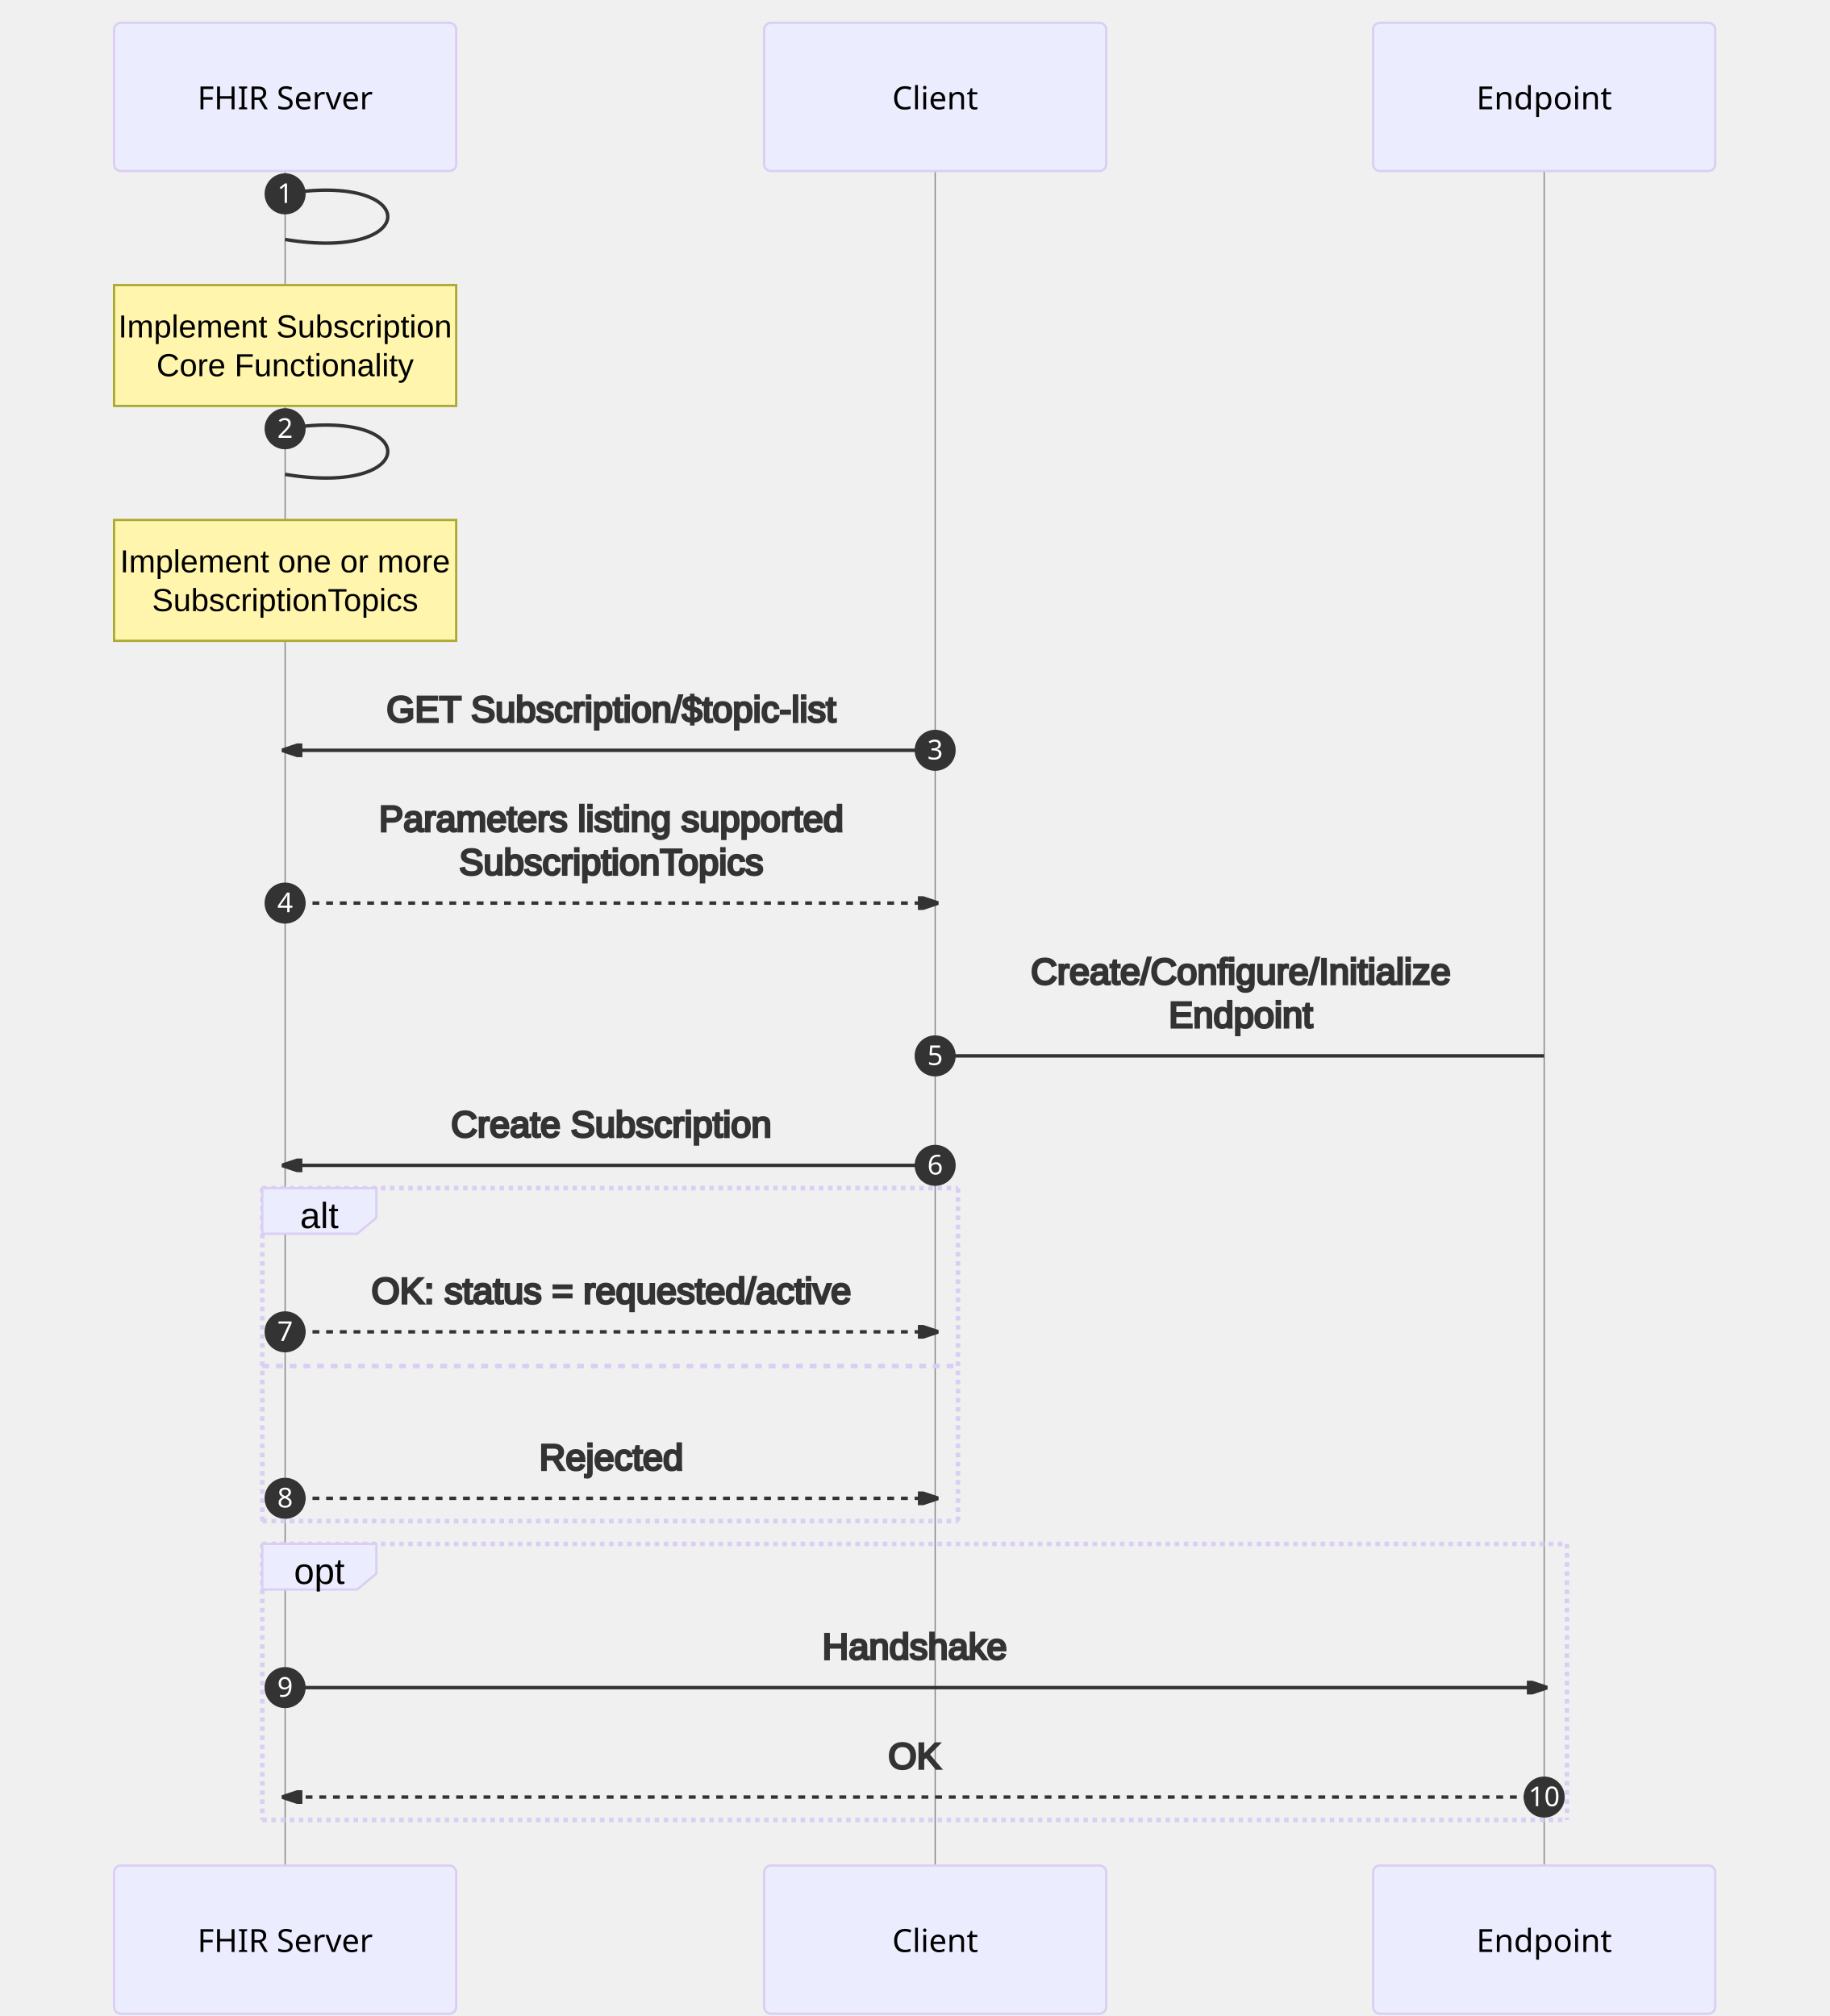
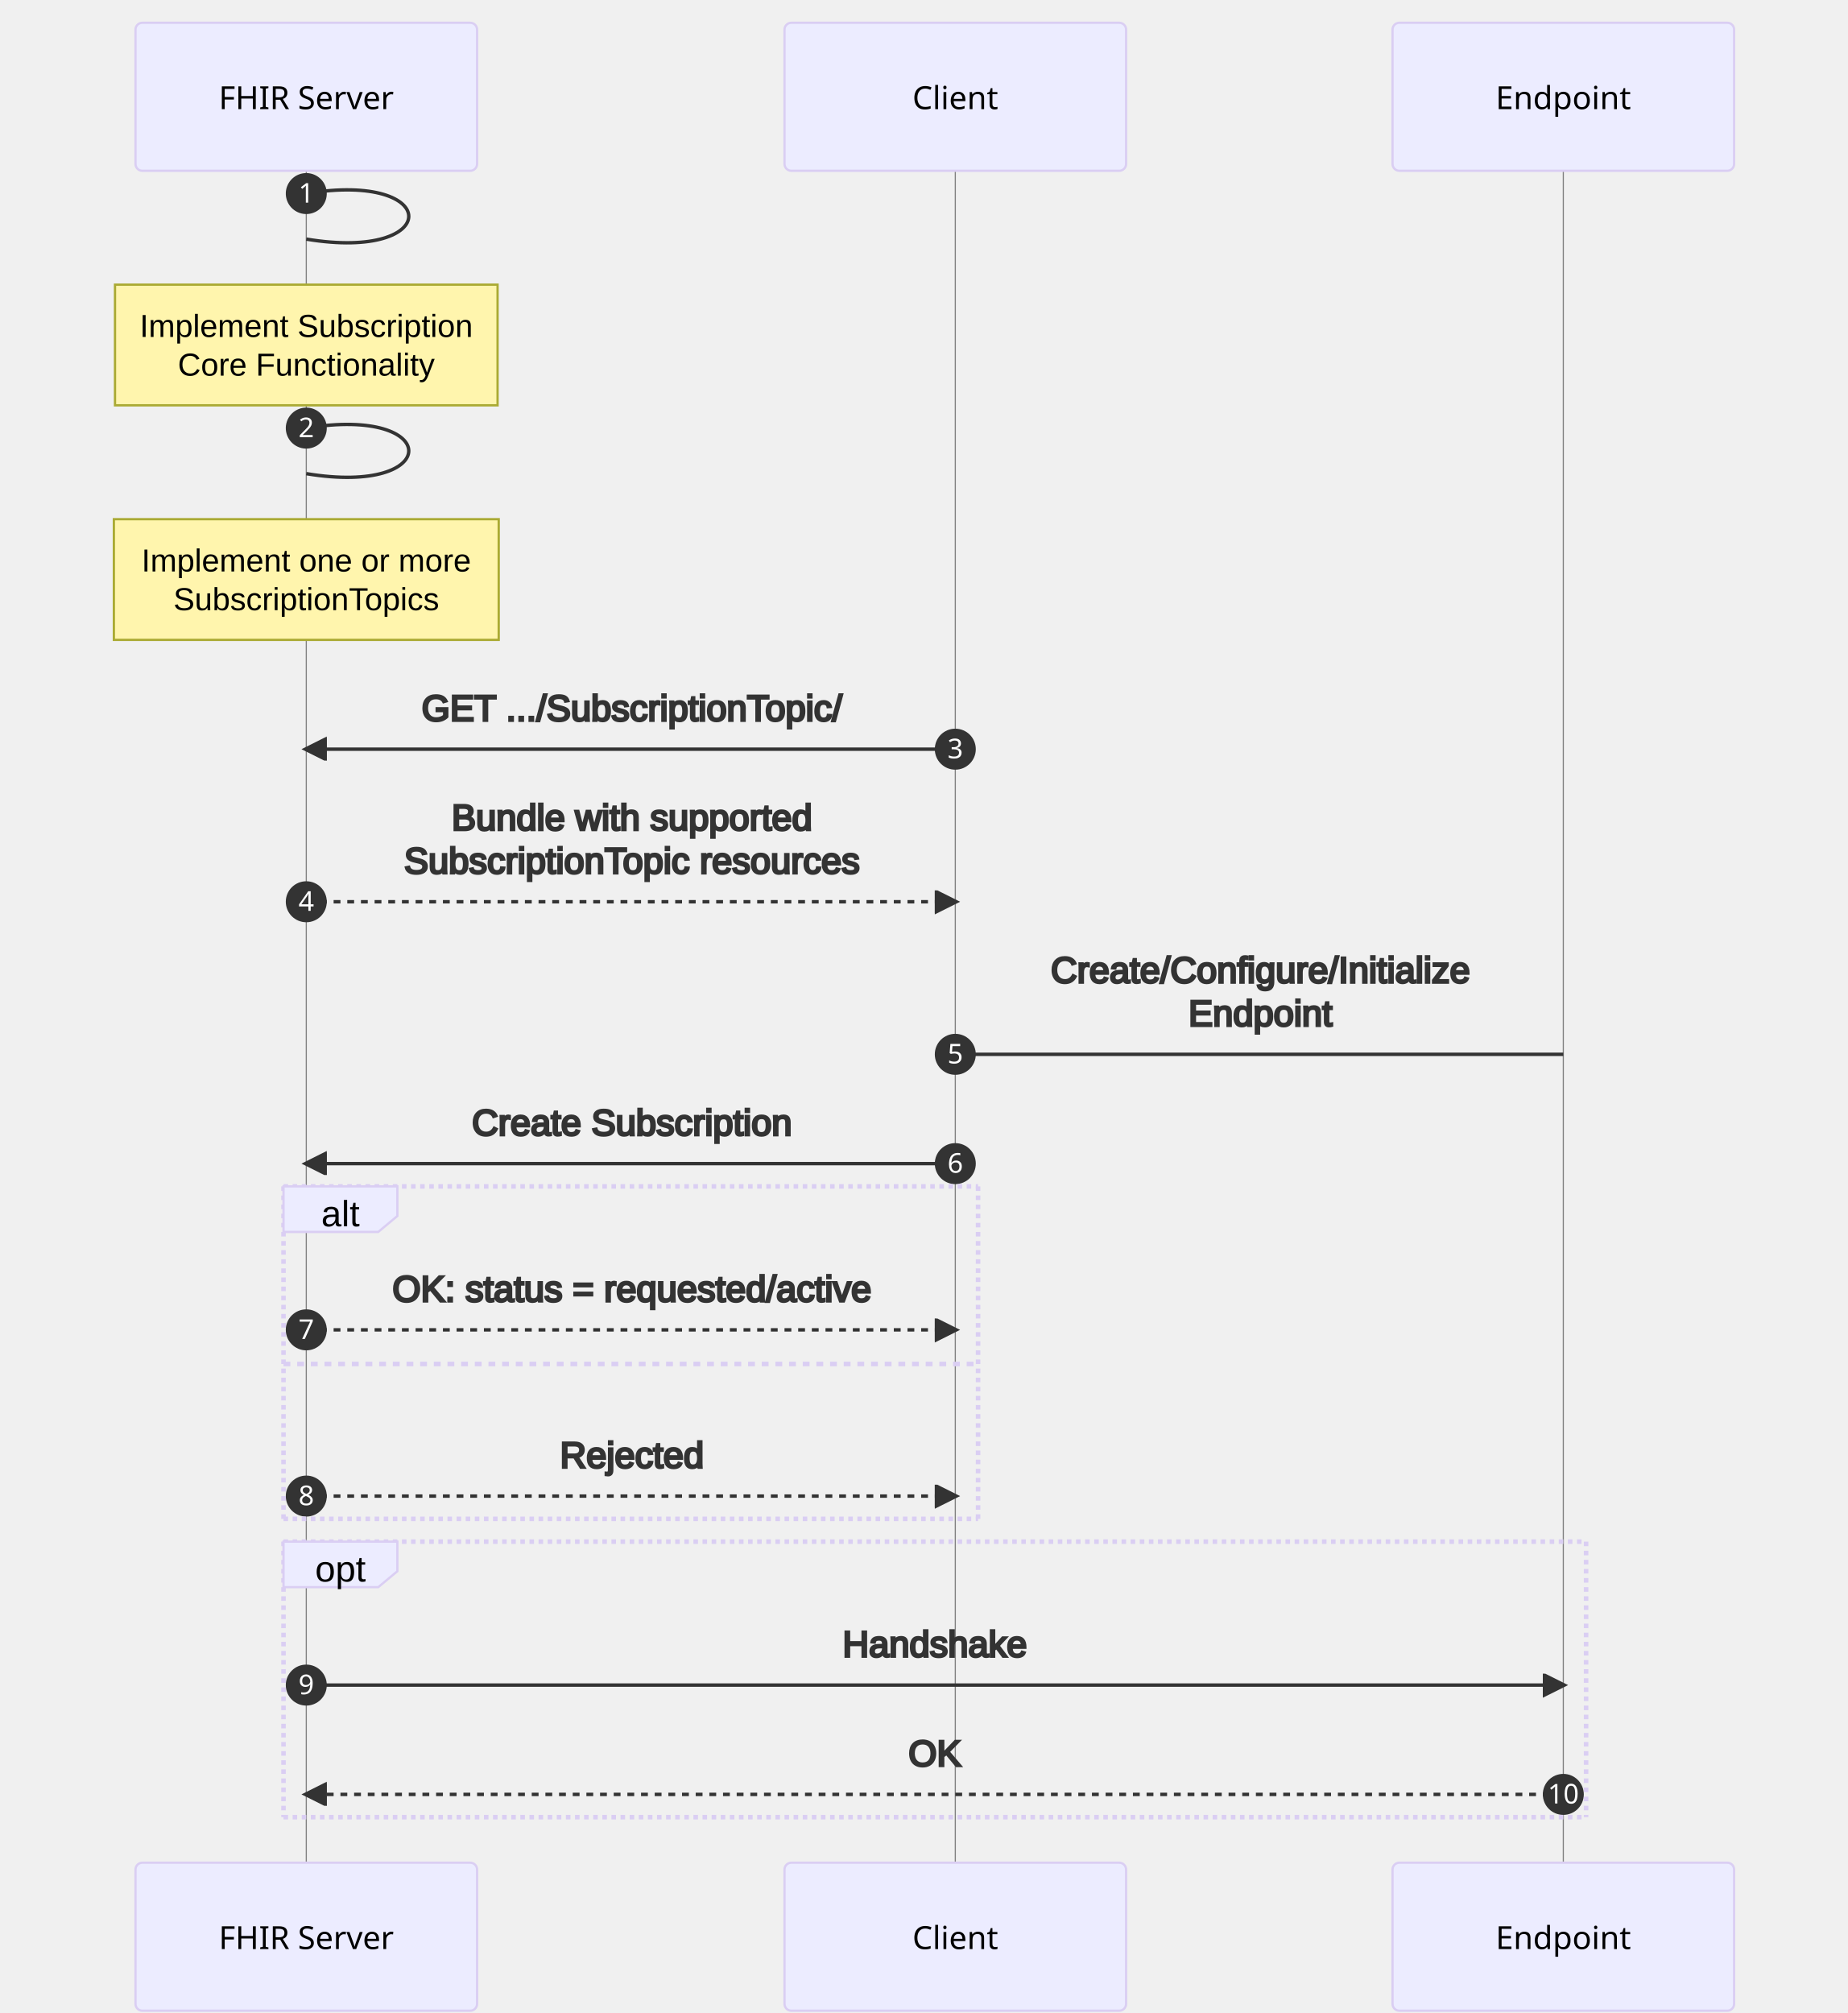
- <svg xmlns="http://www.w3.org/2000/svg" id="mermaid-1606862973062" width="100%" height="884" style="max-width: 802px;" viewBox="-50 -10 802 884">
-   <style>#mermaid-1606862973062{font-family:"trebuchet ms",verdana,arial;font-size:16px;fill:#333;}#mermaid-1606862973062 .error-icon{fill:#552222;}#mermaid-1606862973062 .error-text{fill:#552222;stroke:#552222;}#mermaid-1606862973062 .edge-thickness-normal{stroke-width:2px;}#mermaid-1606862973062 .edge-thickness-thick{stroke-width:3.5px;}#mermaid-1606862973062 .edge-pattern-solid{stroke-dasharray:0;}#mermaid-1606862973062 .edge-pattern-dashed{stroke-dasharray:3;}#mermaid-1606862973062 .edge-pattern-dotted{stroke-dasharray:2;}#mermaid-1606862973062 .marker{fill:#333333;}#mermaid-1606862973062 .marker.cross{stroke:#333333;}#mermaid-1606862973062 svg{font-family:"trebuchet ms",verdana,arial;font-size:16px;}#mermaid-1606862973062 .actor{stroke:hsl(259.626,59.777%,87.902%);fill:#ECECFF;}#mermaid-1606862973062 text.actor &gt; tspan{fill:black;stroke:none;}#mermaid-1606862973062 .actor-line{stroke:grey;}#mermaid-1606862973062 .messageLine0{stroke-width:1.5;stroke-dasharray:none;stroke:#333;}#mermaid-1606862973062 .messageLine1{stroke-width:1.5;stroke-dasharray:2,2;stroke:#333;}#mermaid-1606862973062 #arrowhead path{fill:#333;stroke:#333;}#mermaid-1606862973062 .sequenceNumber{fill:white;}#mermaid-1606862973062 #sequencenumber{fill:#333;}#mermaid-1606862973062 #crosshead path{fill:#333;stroke:#333;}#mermaid-1606862973062 .messageText{fill:#333;stroke:#333;}#mermaid-1606862973062 .labelBox{stroke:hsl(259.626,59.777%,87.902%);fill:#ECECFF;}#mermaid-1606862973062 .labelText,#mermaid-1606862973062 .labelText &gt; tspan{fill:black;stroke:none;}#mermaid-1606862973062 .loopText,#mermaid-1606862973062 .loopText &gt; tspan{fill:black;stroke:none;}#mermaid-1606862973062 .loopLine{stroke-width:2px;stroke-dasharray:2,2;stroke:hsl(259.626,59.777%,87.902%);fill:hsl(259.626,59.777%,87.902%);}#mermaid-1606862973062 .note{stroke:#aaaa33;fill:#fff5ad;}#mermaid-1606862973062 .noteText,#mermaid-1606862973062 .noteText &gt; tspan{fill:black;stroke:none;}#mermaid-1606862973062 .activation0{fill:#f4f4f4;stroke:#666;}#mermaid-1606862973062 .activation1{fill:#f4f4f4;stroke:#666;}#mermaid-1606862973062 .activation2{fill:#f4f4f4;stroke:#666;}#mermaid-1606862973062:root{--mermaid-font-family:"trebuchet ms",verdana,arial;}#mermaid-1606862973062 sequence{fill:apa;}</style>
+ <svg xmlns="http://www.w3.org/2000/svg" id="graph-div" width="100%" height="884" style="max-width: 811.5px;" viewBox="-59.5 -10 811.5 884">
+   <style>#graph-div {font-family:"trebuchet ms",verdana,arial,sans-serif;font-size:16px;fill:#333;}#graph-div .error-icon{fill:#552222;}#graph-div .error-text{fill:#552222;stroke:#552222;}#graph-div .edge-thickness-normal{stroke-width:2px;}#graph-div .edge-thickness-thick{stroke-width:3.5px;}#graph-div .edge-pattern-solid{stroke-dasharray:0;}#graph-div .edge-pattern-dashed{stroke-dasharray:3;}#graph-div .edge-pattern-dotted{stroke-dasharray:2;}#graph-div .marker{fill:#333333;stroke:#333333;}#graph-div .marker.cross{stroke:#333333;}#graph-div svg{font-family:"trebuchet ms",verdana,arial,sans-serif;font-size:16px;}#graph-div .actor{stroke:hsl(259.626, 59.777%, 87.902%);fill:#ECECFF;}#graph-div text.actor&gt;tspan{fill:black;stroke:none;}#graph-div .actor-line{stroke:grey;}#graph-div .messageLine0{stroke-width:1.5;stroke-dasharray:none;stroke:#333;}#graph-div .messageLine1{stroke-width:1.5;stroke-dasharray:2,2;stroke:#333;}#graph-div #arrowhead path{fill:#333;stroke:#333;}#graph-div .sequenceNumber{fill:white;}#graph-div #sequencenumber{fill:#333;}#graph-div #crosshead path{fill:#333;stroke:#333;}#graph-div .messageText{fill:#333;stroke:#333;}#graph-div .labelBox{stroke:hsl(259.626, 59.777%, 87.902%);fill:#ECECFF;}#graph-div .labelText,#graph-div .labelText&gt;tspan{fill:black;stroke:none;}#graph-div .loopText,#graph-div .loopText&gt;tspan{fill:black;stroke:none;}#graph-div .loopLine{stroke-width:2px;stroke-dasharray:2,2;stroke:hsl(259.626, 59.777%, 87.902%);fill:hsl(259.626, 59.777%, 87.902%);}#graph-div .note{stroke:#aaaa33;fill:#fff5ad;}#graph-div .noteText,#graph-div .noteText&gt;tspan{fill:black;stroke:none;}#graph-div .activation0{fill:#f4f4f4;stroke:#666;}#graph-div .activation1{fill:#f4f4f4;stroke:#666;}#graph-div .activation2{fill:#f4f4f4;stroke:#666;}#graph-div :root{--mermaid-font-family:"trebuchet ms",verdana,arial,sans-serif;}</style>
  <g />
  <g>
-     <line id="actor18" x1="75" y1="5" x2="75" y2="873" class="actor-line" stroke-width="0.5px" stroke="#999" />
+     <line id="actor0" x1="75" y1="5" x2="75" y2="873" class="actor-line" stroke-width="0.5px" stroke="#999" />
    <rect x="0" y="0" fill="#eaeaea" stroke="#666" width="150" height="65" rx="3" ry="3" class="actor" />
    <text x="75" y="32.5" dominant-baseline="central" alignment-baseline="central" class="actor" style="text-anchor: middle; font-size: 14px; font-weight: 400; font-family: Open-Sans, sans-serif;">
      <tspan x="75" dy="0">FHIR Server</tspan>
    </text>
  </g>
  <g>
-     <line id="actor19" x1="360" y1="5" x2="360" y2="873" class="actor-line" stroke-width="0.5px" stroke="#999" />
+     <line id="actor1" x1="360" y1="5" x2="360" y2="873" class="actor-line" stroke-width="0.5px" stroke="#999" />
    <rect x="285" y="0" fill="#eaeaea" stroke="#666" width="150" height="65" rx="3" ry="3" class="actor" />
    <text x="360" y="32.5" dominant-baseline="central" alignment-baseline="central" class="actor" style="text-anchor: middle; font-size: 14px; font-weight: 400; font-family: Open-Sans, sans-serif;">
      <tspan x="360" dy="0">Client</tspan>
    </text>
  </g>
  <g>
-     <line id="actor20" x1="627" y1="5" x2="627" y2="873" class="actor-line" stroke-width="0.5px" stroke="#999" />
+     <line id="actor2" x1="627" y1="5" x2="627" y2="873" class="actor-line" stroke-width="0.5px" stroke="#999" />
    <rect x="552" y="0" fill="#eaeaea" stroke="#666" width="150" height="65" rx="3" ry="3" class="actor" />
    <text x="627" y="32.5" dominant-baseline="central" alignment-baseline="central" class="actor" style="text-anchor: middle; font-size: 14px; font-weight: 400; font-family: Open-Sans, sans-serif;">
      <tspan x="627" dy="0">Endpoint</tspan>
    </text>
  </g>
  <defs>
-     <marker id="arrowhead" refX="5" refY="2" markerWidth="6" markerHeight="4" orient="auto">
-       <path d="M 0,0 V 4 L6,2 Z" />
+     <marker id="arrowhead" refX="9" refY="5" markerUnits="userSpaceOnUse" markerWidth="12" markerHeight="12" orient="auto">
+       <path d="M 0 0 L 10 5 L 0 10 z" />
    </marker>
  </defs>
  <defs>
    <marker id="crosshead" markerWidth="15" markerHeight="8" orient="auto" refX="16" refY="4">
      <path fill="black" stroke="#000000" stroke-width="1px" d="M 9,2 V 6 L16,4 Z" style="stroke-dasharray: 0, 0;" />
      <path fill="none" stroke="#000000" stroke-width="1px" d="M 0,1 L 6,7 M 6,1 L 0,7" style="stroke-dasharray: 0, 0;" />
    </marker>
  </defs>
  <defs>
+     <marker id="filled-head" refX="18" refY="7" markerWidth="20" markerHeight="28" orient="auto">
+       <path d="M 18,7 L9,13 L14,7 L9,1 Z" />
+     </marker>
+   </defs>
+   <defs>
    <marker id="sequencenumber" refX="15" refY="15" markerWidth="60" markerHeight="40" orient="auto">
      <circle cx="15" cy="15" r="6" />
    </marker>
  </defs>
-   <text x="75" y="80" text-anchor="middle" dominant-baseline="middle" alignment-baseline="middle" class="messageText" dy="1em" style="font-family: &quot;trebuchet ms&quot;, verdana, arial; font-size: 16px; font-weight: 400;" />
+   <text x="75" y="80" text-anchor="middle" dominant-baseline="middle" alignment-baseline="middle" class="messageText" dy="1em" style="font-family: &quot;trebuchet ms&quot;, verdana, arial, sans-serif; font-size: 16px; font-weight: 400;" />
  <path d="M 75,75 C 135,65 135,105 75,95" class="messageLine0" stroke-width="2" stroke="none" marker-start="url(#sequencenumber)" style="fill: none;" />
  <text x="75" y="79" font-family="sans-serif" font-size="12px" text-anchor="middle" textLength="16px" class="sequenceNumber">1</text>
  <g>
-     <rect x="0" y="115" fill="#EDF2AE" stroke="#666" width="150" height="53" rx="0" ry="0" class="note" />
-     <text x="75" y="120" text-anchor="middle" dominant-baseline="middle" alignment-baseline="middle" class="noteText" dy="1em" style="font-family: &quot;trebuchet ms&quot;, verdana, arial; font-size: 14px; font-weight: 400;">
+     <rect x="-9" y="115" fill="#EDF2AE" stroke="#666" width="168" height="53" rx="0" ry="0" class="note" />
+     <text x="75" y="120" text-anchor="middle" dominant-baseline="middle" alignment-baseline="middle" class="noteText" dy="1em" style="font-family: &quot;trebuchet ms&quot;, verdana, arial, sans-serif; font-size: 14px; font-weight: 400;">
      <tspan x="75">Implement Subscription</tspan>
    </text>
-     <text x="75" y="137" text-anchor="middle" dominant-baseline="middle" alignment-baseline="middle" class="noteText" dy="1em" style="font-family: &quot;trebuchet ms&quot;, verdana, arial; font-size: 14px; font-weight: 400;">
+     <text x="75" y="137" text-anchor="middle" dominant-baseline="middle" alignment-baseline="middle" class="noteText" dy="1em" style="font-family: &quot;trebuchet ms&quot;, verdana, arial, sans-serif; font-size: 14px; font-weight: 400;">
      <tspan x="75">Core Functionality</tspan>
    </text>
  </g>
-   <text x="75" y="183" text-anchor="middle" dominant-baseline="middle" alignment-baseline="middle" class="messageText" dy="1em" style="font-family: &quot;trebuchet ms&quot;, verdana, arial; font-size: 16px; font-weight: 400;" />
+   <text x="75" y="183" text-anchor="middle" dominant-baseline="middle" alignment-baseline="middle" class="messageText" dy="1em" style="font-family: &quot;trebuchet ms&quot;, verdana, arial, sans-serif; font-size: 16px; font-weight: 400;" />
  <path d="M 75,178 C 135,168 135,208 75,198" class="messageLine0" stroke-width="2" stroke="none" marker-start="url(#sequencenumber)" style="fill: none;" />
  <text x="75" y="182" font-family="sans-serif" font-size="12px" text-anchor="middle" textLength="16px" class="sequenceNumber">2</text>
  <g>
-     <rect x="0" y="218" fill="#EDF2AE" stroke="#666" width="150" height="53" rx="0" ry="0" class="note" />
-     <text x="75" y="223" text-anchor="middle" dominant-baseline="middle" alignment-baseline="middle" class="noteText" dy="1em" style="font-family: &quot;trebuchet ms&quot;, verdana, arial; font-size: 14px; font-weight: 400;">
+     <rect x="-9.5" y="218" fill="#EDF2AE" stroke="#666" width="169" height="53" rx="0" ry="0" class="note" />
+     <text x="75" y="223" text-anchor="middle" dominant-baseline="middle" alignment-baseline="middle" class="noteText" dy="1em" style="font-family: &quot;trebuchet ms&quot;, verdana, arial, sans-serif; font-size: 14px; font-weight: 400;">
      <tspan x="75">Implement one or more</tspan>
    </text>
-     <text x="75" y="240" text-anchor="middle" dominant-baseline="middle" alignment-baseline="middle" class="noteText" dy="1em" style="font-family: &quot;trebuchet ms&quot;, verdana, arial; font-size: 14px; font-weight: 400;">
+     <text x="75" y="240" text-anchor="middle" dominant-baseline="middle" alignment-baseline="middle" class="noteText" dy="1em" style="font-family: &quot;trebuchet ms&quot;, verdana, arial, sans-serif; font-size: 14px; font-weight: 400;">
      <tspan x="75">SubscriptionTopics</tspan>
    </text>
  </g>
-   <text x="218" y="286" text-anchor="middle" dominant-baseline="middle" alignment-baseline="middle" class="messageText" dy="1em" style="font-family: &quot;trebuchet ms&quot;, verdana, arial; font-size: 16px; font-weight: 400;">GET Subscription/$topic-list</text>
+   <text x="218" y="286" text-anchor="middle" dominant-baseline="middle" alignment-baseline="middle" class="messageText" dy="1em" style="font-family: &quot;trebuchet ms&quot;, verdana, arial, sans-serif; font-size: 16px; font-weight: 400;">GET .../SubscriptionTopic/</text>
  <line x1="360" y1="319" x2="75" y2="319" class="messageLine0" stroke-width="2" stroke="none" marker-end="url(#arrowhead)" marker-start="url(#sequencenumber)" style="fill: none;" />
  <text x="360" y="323" font-family="sans-serif" font-size="12px" text-anchor="middle" textLength="16px" class="sequenceNumber">3</text>
-   <text x="218" y="334" text-anchor="middle" dominant-baseline="middle" alignment-baseline="middle" class="messageText" dy="1em" style="font-family: &quot;trebuchet ms&quot;, verdana, arial; font-size: 16px; font-weight: 400;">Parameters listing supported</text>
-   <text x="218" y="353" text-anchor="middle" dominant-baseline="middle" alignment-baseline="middle" class="messageText" dy="1em" style="font-family: &quot;trebuchet ms&quot;, verdana, arial; font-size: 16px; font-weight: 400;">SubscriptionTopics</text>
+   <text x="218" y="334" text-anchor="middle" dominant-baseline="middle" alignment-baseline="middle" class="messageText" dy="1em" style="font-family: &quot;trebuchet ms&quot;, verdana, arial, sans-serif; font-size: 16px; font-weight: 400;">Bundle with supported</text>
+   <text x="218" y="353" text-anchor="middle" dominant-baseline="middle" alignment-baseline="middle" class="messageText" dy="1em" style="font-family: &quot;trebuchet ms&quot;, verdana, arial, sans-serif; font-size: 16px; font-weight: 400;">SubscriptionTopic resources</text>
  <line x1="75" y1="386" x2="360" y2="386" class="messageLine1" stroke-width="2" stroke="none" marker-end="url(#arrowhead)" marker-start="url(#sequencenumber)" style="stroke-dasharray: 3, 3; fill: none;" />
  <text x="75" y="390" font-family="sans-serif" font-size="12px" text-anchor="middle" textLength="16px" class="sequenceNumber">4</text>
-   <text x="494" y="401" text-anchor="middle" dominant-baseline="middle" alignment-baseline="middle" class="messageText" dy="1em" style="font-family: &quot;trebuchet ms&quot;, verdana, arial; font-size: 16px; font-weight: 400;">Create/Configure/Initialize</text>
-   <text x="494" y="420" text-anchor="middle" dominant-baseline="middle" alignment-baseline="middle" class="messageText" dy="1em" style="font-family: &quot;trebuchet ms&quot;, verdana, arial; font-size: 16px; font-weight: 400;">Endpoint</text>
+   <text x="494" y="401" text-anchor="middle" dominant-baseline="middle" alignment-baseline="middle" class="messageText" dy="1em" style="font-family: &quot;trebuchet ms&quot;, verdana, arial, sans-serif; font-size: 16px; font-weight: 400;">Create/Configure/Initialize</text>
+   <text x="494" y="420" text-anchor="middle" dominant-baseline="middle" alignment-baseline="middle" class="messageText" dy="1em" style="font-family: &quot;trebuchet ms&quot;, verdana, arial, sans-serif; font-size: 16px; font-weight: 400;">Endpoint</text>
  <line x1="360" y1="453" x2="627" y2="453" class="messageLine0" stroke-width="2" stroke="none" marker-start="url(#sequencenumber)" style="fill: none;" />
  <text x="360" y="457" font-family="sans-serif" font-size="12px" text-anchor="middle" textLength="16px" class="sequenceNumber">5</text>
-   <text x="218" y="468" text-anchor="middle" dominant-baseline="middle" alignment-baseline="middle" class="messageText" dy="1em" style="font-family: &quot;trebuchet ms&quot;, verdana, arial; font-size: 16px; font-weight: 400;">Create Subscription</text>
+   <text x="218" y="468" text-anchor="middle" dominant-baseline="middle" alignment-baseline="middle" class="messageText" dy="1em" style="font-family: &quot;trebuchet ms&quot;, verdana, arial, sans-serif; font-size: 16px; font-weight: 400;">Create Subscription</text>
  <line x1="360" y1="501" x2="75" y2="501" class="messageLine0" stroke-width="2" stroke="none" marker-end="url(#arrowhead)" marker-start="url(#sequencenumber)" style="fill: none;" />
  <text x="360" y="505" font-family="sans-serif" font-size="12px" text-anchor="middle" textLength="16px" class="sequenceNumber">6</text>
-   <text x="218" y="541" text-anchor="middle" dominant-baseline="middle" alignment-baseline="middle" class="messageText" dy="1em" style="font-family: &quot;trebuchet ms&quot;, verdana, arial; font-size: 16px; font-weight: 400;">OK: status = requested/active</text>
+   <text x="218" y="541" text-anchor="middle" dominant-baseline="middle" alignment-baseline="middle" class="messageText" dy="1em" style="font-family: &quot;trebuchet ms&quot;, verdana, arial, sans-serif; font-size: 16px; font-weight: 400;">OK: status = requested/active</text>
  <line x1="75" y1="574" x2="360" y2="574" class="messageLine1" stroke-width="2" stroke="none" marker-end="url(#arrowhead)" marker-start="url(#sequencenumber)" style="stroke-dasharray: 3, 3; fill: none;" />
  <text x="75" y="578" font-family="sans-serif" font-size="12px" text-anchor="middle" textLength="16px" class="sequenceNumber">7</text>
-   <text x="218" y="614" text-anchor="middle" dominant-baseline="middle" alignment-baseline="middle" class="messageText" dy="1em" style="font-family: &quot;trebuchet ms&quot;, verdana, arial; font-size: 16px; font-weight: 400;">Rejected</text>
+   <text x="218" y="614" text-anchor="middle" dominant-baseline="middle" alignment-baseline="middle" class="messageText" dy="1em" style="font-family: &quot;trebuchet ms&quot;, verdana, arial, sans-serif; font-size: 16px; font-weight: 400;">Rejected</text>
  <line x1="75" y1="647" x2="360" y2="647" class="messageLine1" stroke-width="2" stroke="none" marker-end="url(#arrowhead)" marker-start="url(#sequencenumber)" style="stroke-dasharray: 3, 3; fill: none;" />
  <text x="75" y="651" font-family="sans-serif" font-size="12px" text-anchor="middle" textLength="16px" class="sequenceNumber">8</text>
  <g>
    <line x1="65" y1="511" x2="370" y2="511" class="loopLine" />
    <line x1="370" y1="511" x2="370" y2="657" class="loopLine" />
    <line x1="65" y1="657" x2="370" y2="657" class="loopLine" />
    <line x1="65" y1="511" x2="65" y2="657" class="loopLine" />
    <line x1="65" y1="589" x2="370" y2="589" class="loopLine" style="stroke-dasharray: 3, 3;" />
    <polygon points="65,511 115,511 115,524 106.6,531 65,531" class="labelBox" />
-     <text x="90" y="524" text-anchor="middle" dominant-baseline="middle" alignment-baseline="middle" class="labelText" style="font-family: &quot;trebuchet ms&quot;, verdana, arial; font-size: 16px; font-weight: 400;">alt</text>
-     <text x="242.5" y="529" text-anchor="middle" class="loopText" style="font-family: &quot;trebuchet ms&quot;, verdana, arial; font-size: 16px; font-weight: 400;">
+     <text x="90" y="524" text-anchor="middle" dominant-baseline="middle" alignment-baseline="middle" class="labelText" style="font-family: &quot;trebuchet ms&quot;, verdana, arial, sans-serif; font-size: 16px; font-weight: 400;">alt</text>
+     <text x="242.5" y="529" text-anchor="middle" class="loopText" style="font-family: &quot;trebuchet ms&quot;, verdana, arial, sans-serif; font-size: 16px; font-weight: 400;">
      <tspan x="242.5" />
    </text>
  </g>
-   <text x="351" y="697" text-anchor="middle" dominant-baseline="middle" alignment-baseline="middle" class="messageText" dy="1em" style="font-family: &quot;trebuchet ms&quot;, verdana, arial; font-size: 16px; font-weight: 400;">Handshake</text>
+   <text x="351" y="697" text-anchor="middle" dominant-baseline="middle" alignment-baseline="middle" class="messageText" dy="1em" style="font-family: &quot;trebuchet ms&quot;, verdana, arial, sans-serif; font-size: 16px; font-weight: 400;">Handshake</text>
  <line x1="75" y1="730" x2="627" y2="730" class="messageLine0" stroke-width="2" stroke="none" marker-end="url(#arrowhead)" marker-start="url(#sequencenumber)" style="fill: none;" />
  <text x="75" y="734" font-family="sans-serif" font-size="12px" text-anchor="middle" textLength="16px" class="sequenceNumber">9</text>
-   <text x="351" y="745" text-anchor="middle" dominant-baseline="middle" alignment-baseline="middle" class="messageText" dy="1em" style="font-family: &quot;trebuchet ms&quot;, verdana, arial; font-size: 16px; font-weight: 400;">OK</text>
+   <text x="351" y="745" text-anchor="middle" dominant-baseline="middle" alignment-baseline="middle" class="messageText" dy="1em" style="font-family: &quot;trebuchet ms&quot;, verdana, arial, sans-serif; font-size: 16px; font-weight: 400;">OK</text>
  <line x1="627" y1="778" x2="75" y2="778" class="messageLine1" stroke-width="2" stroke="none" marker-end="url(#arrowhead)" marker-start="url(#sequencenumber)" style="stroke-dasharray: 3, 3; fill: none;" />
  <text x="627" y="782" font-family="sans-serif" font-size="12px" text-anchor="middle" textLength="16px" class="sequenceNumber">10</text>
  <g>
    <line x1="65" y1="667" x2="637" y2="667" class="loopLine" />
    <line x1="637" y1="667" x2="637" y2="788" class="loopLine" />
    <line x1="65" y1="788" x2="637" y2="788" class="loopLine" />
    <line x1="65" y1="667" x2="65" y2="788" class="loopLine" />
    <polygon points="65,667 115,667 115,680 106.6,687 65,687" class="labelBox" />
-     <text x="90" y="680" text-anchor="middle" dominant-baseline="middle" alignment-baseline="middle" class="labelText" style="font-family: &quot;trebuchet ms&quot;, verdana, arial; font-size: 16px; font-weight: 400;">opt</text>
-     <text x="376" y="685" text-anchor="middle" class="loopText" style="font-family: &quot;trebuchet ms&quot;, verdana, arial; font-size: 16px; font-weight: 400;">
+     <text x="90" y="680" text-anchor="middle" dominant-baseline="middle" alignment-baseline="middle" class="labelText" style="font-family: &quot;trebuchet ms&quot;, verdana, arial, sans-serif; font-size: 16px; font-weight: 400;">opt</text>
+     <text x="376" y="685" text-anchor="middle" class="loopText" style="font-family: &quot;trebuchet ms&quot;, verdana, arial, sans-serif; font-size: 16px; font-weight: 400;">
      <tspan x="376" />
    </text>
  </g>
  <g>
    <rect x="0" y="808" fill="#eaeaea" stroke="#666" width="150" height="65" rx="3" ry="3" class="actor" />
    <text x="75" y="840.5" dominant-baseline="central" alignment-baseline="central" class="actor" style="text-anchor: middle; font-size: 14px; font-weight: 400; font-family: Open-Sans, sans-serif;">
      <tspan x="75" dy="0">FHIR Server</tspan>
    </text>
  </g>
  <g>
    <rect x="285" y="808" fill="#eaeaea" stroke="#666" width="150" height="65" rx="3" ry="3" class="actor" />
    <text x="360" y="840.5" dominant-baseline="central" alignment-baseline="central" class="actor" style="text-anchor: middle; font-size: 14px; font-weight: 400; font-family: Open-Sans, sans-serif;">
      <tspan x="360" dy="0">Client</tspan>
    </text>
  </g>
  <g>
    <rect x="552" y="808" fill="#eaeaea" stroke="#666" width="150" height="65" rx="3" ry="3" class="actor" />
    <text x="627" y="840.5" dominant-baseline="central" alignment-baseline="central" class="actor" style="text-anchor: middle; font-size: 14px; font-weight: 400; font-family: Open-Sans, sans-serif;">
      <tspan x="627" dy="0">Endpoint</tspan>
    </text>
  </g>
</svg>
